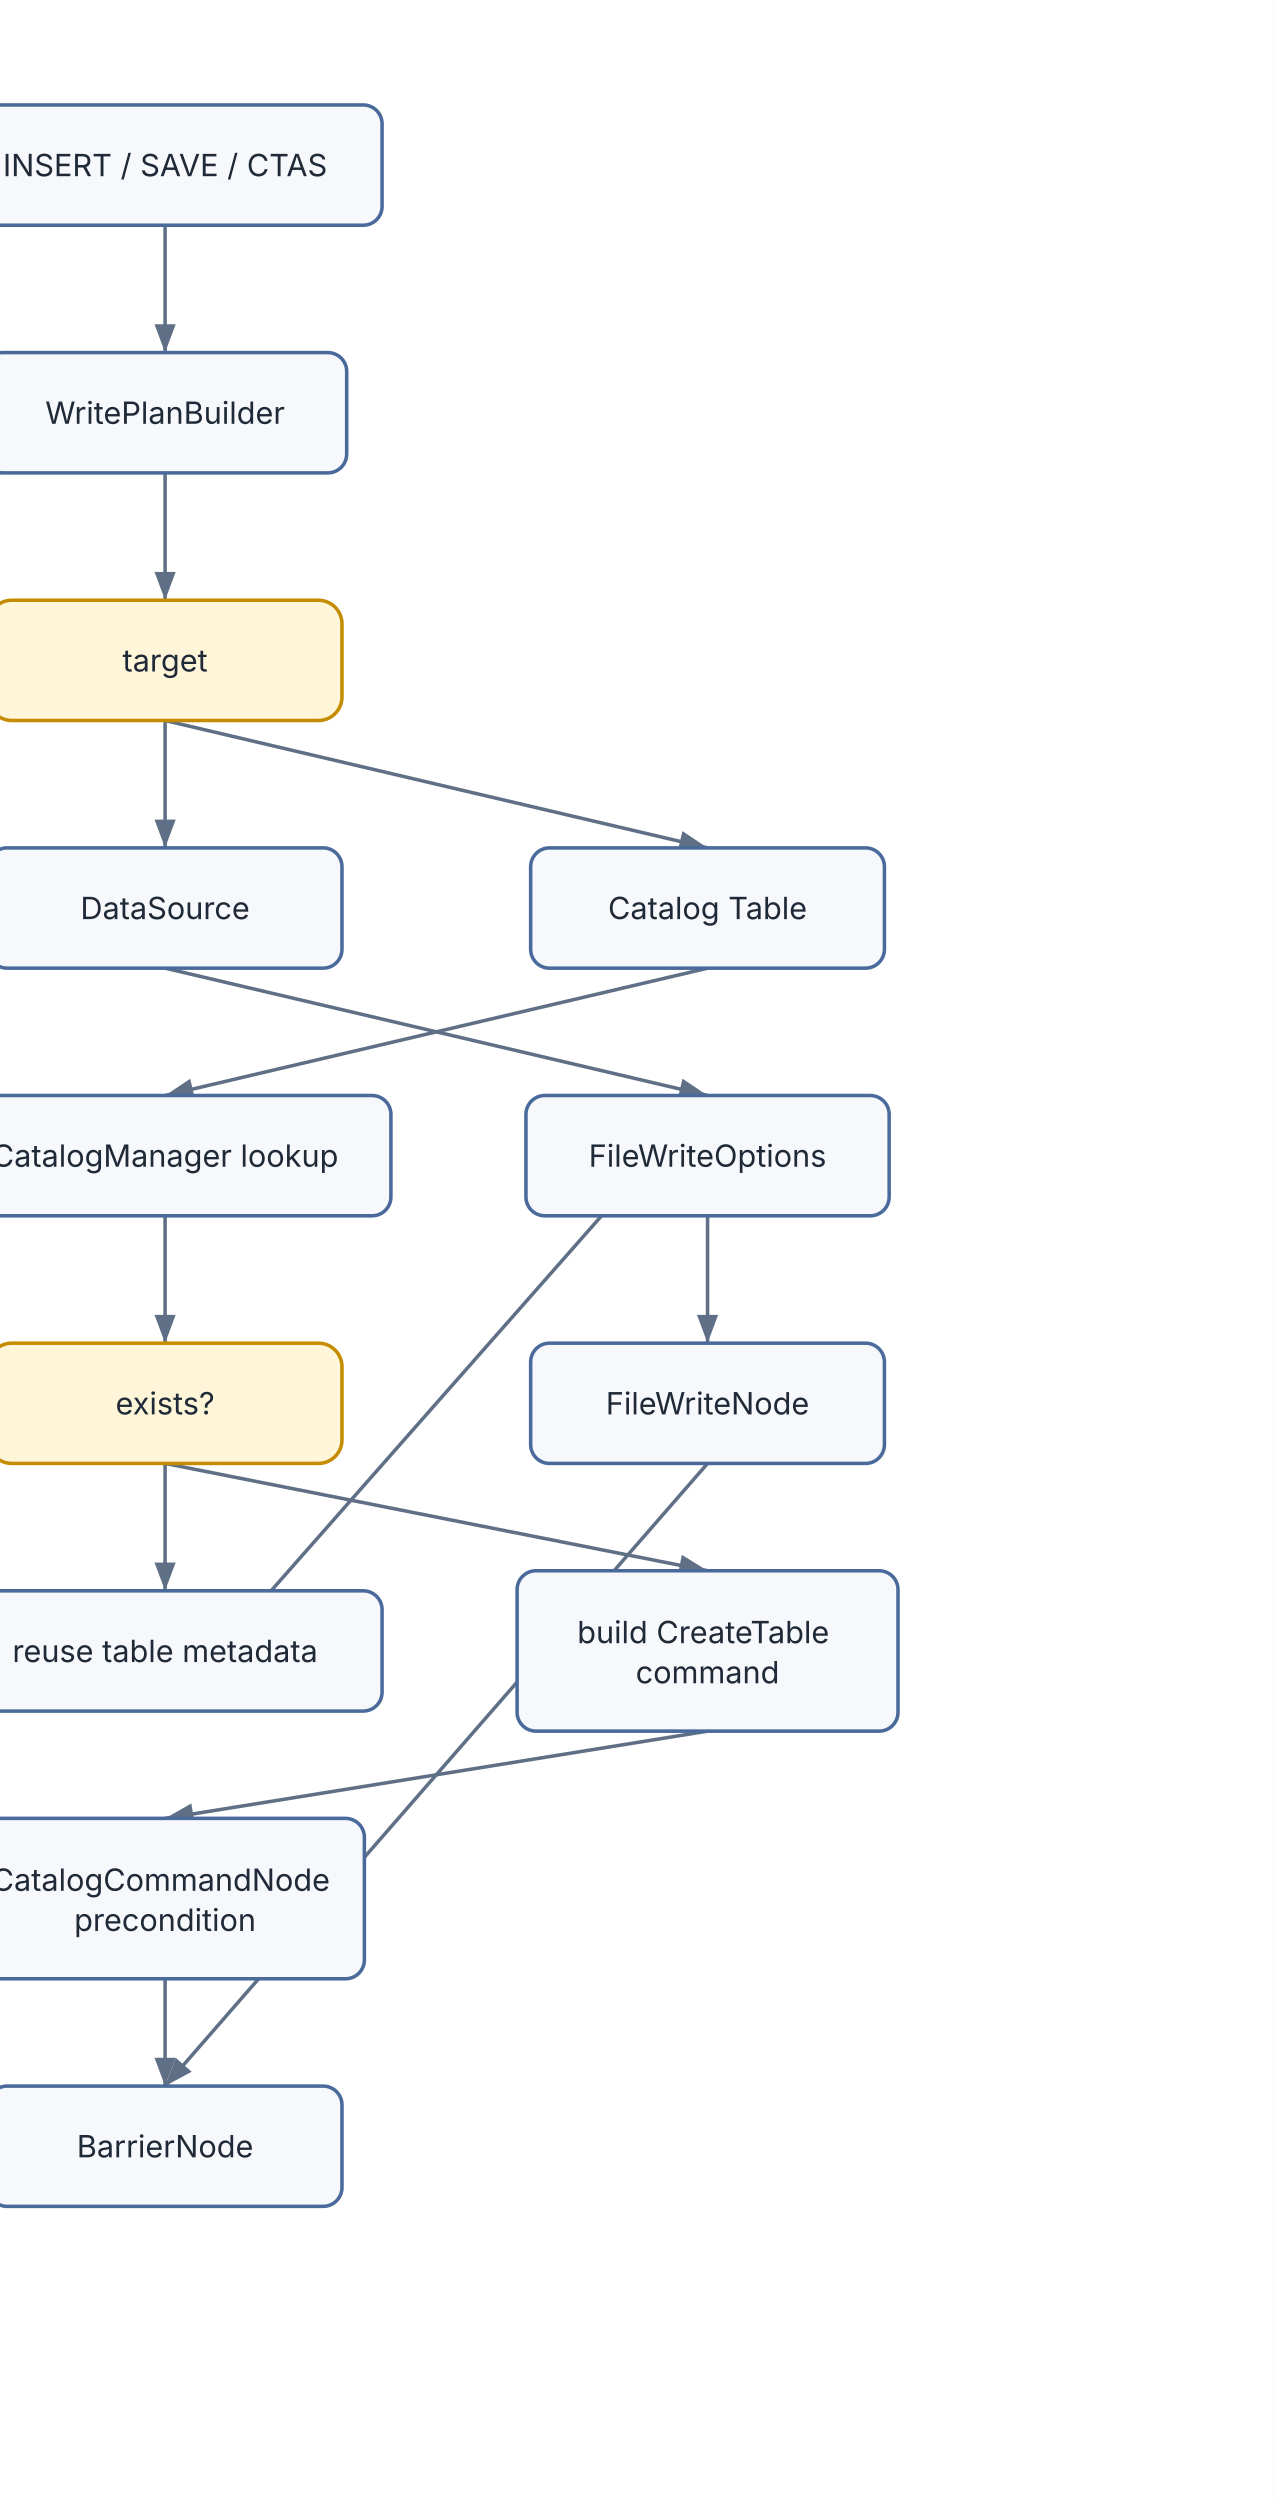
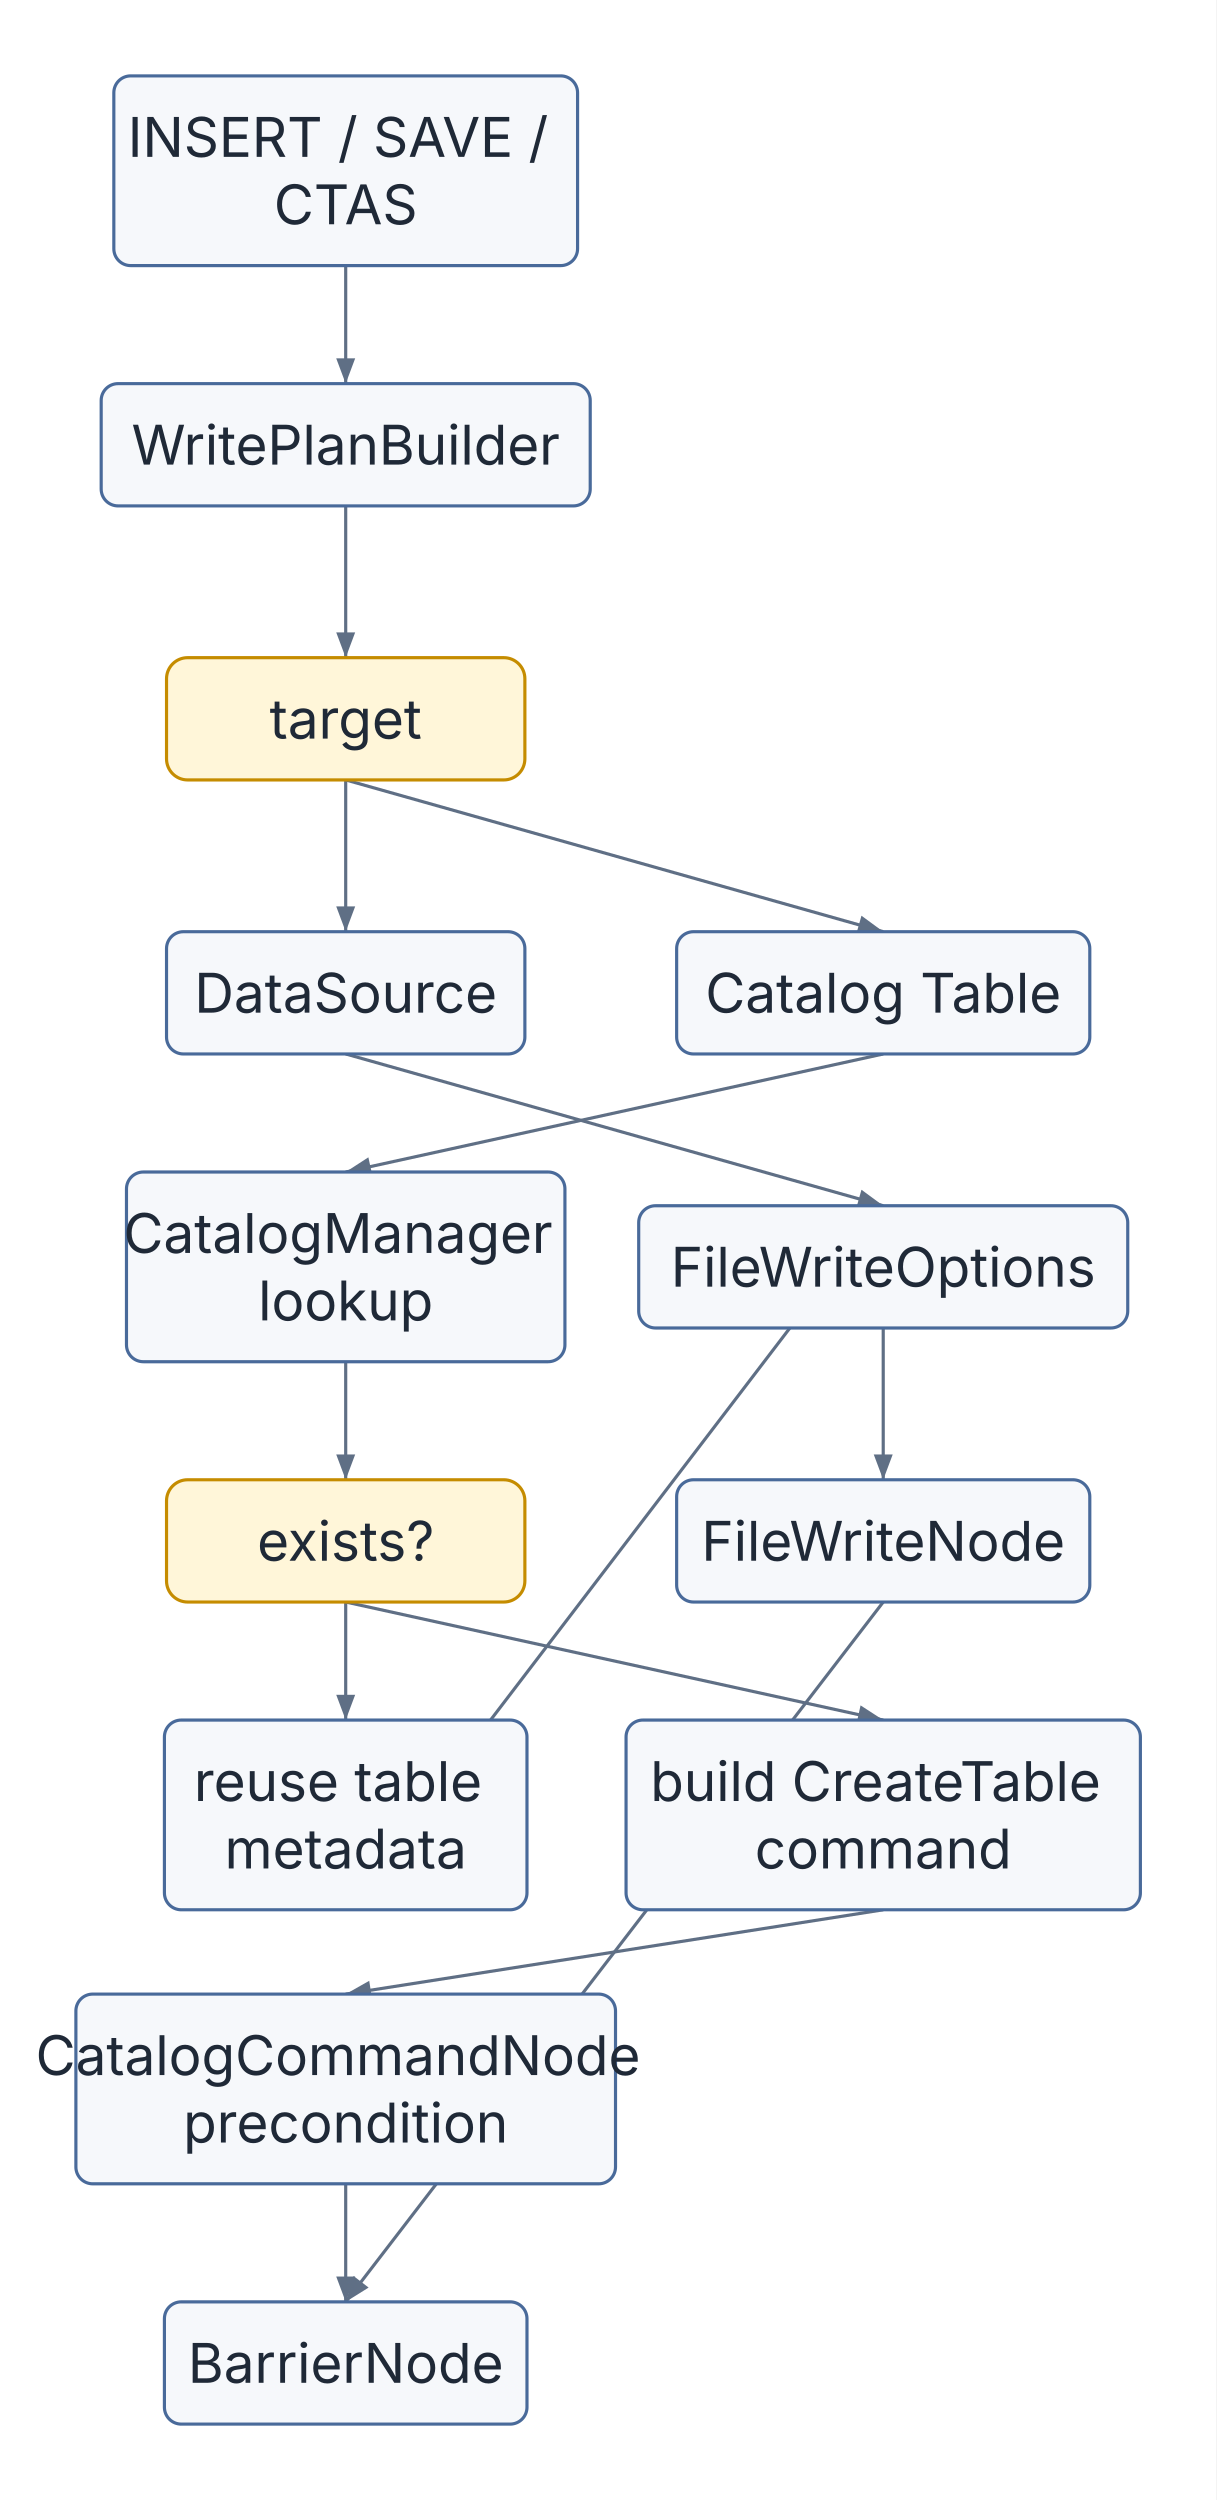
- <svg xmlns="http://www.w3.org/2000/svg" width="540" height="1060" viewBox="0 0 540 1060">
+ <svg xmlns="http://www.w3.org/2000/svg" width="577" height="1186" viewBox="0 0 577 1186">
  <defs>
    <marker id="arrow" markerWidth="10" markerHeight="10" refX="8" refY="3" orient="auto" markerUnits="strokeWidth">
      <path d="M0,0 L0,6 L8,3 z" fill="#5f6f85" />
    </marker>
  </defs>
-   <rect x="0" y="0" width="540" height="1060" fill="white" />
-   <line x1="70" y1="95.5" x2="70" y2="149.5" stroke="#5f6f85" stroke-width="1.5" marker-end="url(#arrow)" />
-   <line x1="70" y1="200.5" x2="70" y2="254.5" stroke="#5f6f85" stroke-width="1.5" marker-end="url(#arrow)" />
-   <line x1="70" y1="305.5" x2="70" y2="359.5" stroke="#5f6f85" stroke-width="1.5" marker-end="url(#arrow)" />
-   <line x1="70" y1="305.5" x2="300" y2="359.5" stroke="#5f6f85" stroke-width="1.5" marker-end="url(#arrow)" />
-   <line x1="300" y1="410.5" x2="70" y2="464.5" stroke="#5f6f85" stroke-width="1.5" marker-end="url(#arrow)" />
-   <line x1="70" y1="515.5" x2="70" y2="569.5" stroke="#5f6f85" stroke-width="1.5" marker-end="url(#arrow)" />
-   <line x1="70" y1="620.5" x2="70" y2="674.5" stroke="#5f6f85" stroke-width="1.5" marker-end="url(#arrow)" />
-   <line x1="70" y1="620.5" x2="300" y2="666" stroke="#5f6f85" stroke-width="1.5" marker-end="url(#arrow)" />
-   <line x1="70" y1="410.5" x2="300" y2="464.5" stroke="#5f6f85" stroke-width="1.5" marker-end="url(#arrow)" />
-   <line x1="70" y1="725.5" x2="300" y2="464.5" stroke="#5f6f85" stroke-width="1.5" marker-end="url(#arrow)" />
-   <line x1="300" y1="734" x2="70" y2="771" stroke="#5f6f85" stroke-width="1.5" marker-end="url(#arrow)" />
-   <line x1="300" y1="515.5" x2="300" y2="569.5" stroke="#5f6f85" stroke-width="1.5" marker-end="url(#arrow)" />
-   <line x1="70" y1="839" x2="70" y2="884.5" stroke="#5f6f85" stroke-width="1.5" marker-end="url(#arrow)" />
-   <line x1="300" y1="620.5" x2="70" y2="884.5" stroke="#5f6f85" stroke-width="1.5" marker-end="url(#arrow)" />
-   <rect x="-22" y="44.5" width="184" height="51" rx="8" fill="#f6f8fb" stroke="#496a9a" stroke-width="1.5" />
-   <text x="70" y="70" text-anchor="middle" dominant-baseline="middle" font-family="Inter, Helvetica, Arial, sans-serif" font-size="13" fill="#1f2937">
-     <tspan x="70" dy="0">INSERT / SAVE / CTAS</tspan>
+   <rect x="0" y="0" width="577" height="1186" fill="white" />
+   <line x1="164" y1="126" x2="164" y2="182" stroke="#5f6f85" stroke-width="1.5" marker-end="url(#arrow)" />
+   <line x1="164" y1="240" x2="164" y2="312" stroke="#5f6f85" stroke-width="1.5" marker-end="url(#arrow)" />
+   <line x1="164" y1="370" x2="164" y2="442" stroke="#5f6f85" stroke-width="1.5" marker-end="url(#arrow)" />
+   <line x1="164" y1="370" x2="419" y2="442" stroke="#5f6f85" stroke-width="1.5" marker-end="url(#arrow)" />
+   <line x1="419" y1="500" x2="164" y2="556" stroke="#5f6f85" stroke-width="1.5" marker-end="url(#arrow)" />
+   <line x1="164" y1="646" x2="164" y2="702" stroke="#5f6f85" stroke-width="1.5" marker-end="url(#arrow)" />
+   <line x1="164" y1="760" x2="164" y2="816" stroke="#5f6f85" stroke-width="1.5" marker-end="url(#arrow)" />
+   <line x1="164" y1="760" x2="419" y2="816" stroke="#5f6f85" stroke-width="1.5" marker-end="url(#arrow)" />
+   <line x1="164" y1="500" x2="419" y2="572" stroke="#5f6f85" stroke-width="1.5" marker-end="url(#arrow)" />
+   <line x1="164" y1="906" x2="419" y2="572" stroke="#5f6f85" stroke-width="1.5" marker-end="url(#arrow)" />
+   <line x1="419" y1="906" x2="164" y2="946" stroke="#5f6f85" stroke-width="1.5" marker-end="url(#arrow)" />
+   <line x1="419" y1="630" x2="419" y2="702" stroke="#5f6f85" stroke-width="1.5" marker-end="url(#arrow)" />
+   <line x1="164" y1="1036" x2="164" y2="1092" stroke="#5f6f85" stroke-width="1.5" marker-end="url(#arrow)" />
+   <line x1="419" y1="760" x2="164" y2="1092" stroke="#5f6f85" stroke-width="1.5" marker-end="url(#arrow)" />
+   <rect x="54" y="36" width="220" height="90" rx="8" fill="#f6f8fb" stroke="#496a9a" stroke-width="1.5" />
+   <text x="164" y="65" text-anchor="middle" dominant-baseline="middle" font-family="Inter, Helvetica, Arial, sans-serif" font-size="26" fill="#1f2937">
+     <tspan x="164" dy="0">INSERT / SAVE /</tspan>
+     <tspan x="164" dy="32">CTAS</tspan>
  </text>
-   <rect x="-7" y="149.5" width="154" height="51" rx="8" fill="#f6f8fb" stroke="#496a9a" stroke-width="1.5" />
-   <text x="70" y="175" text-anchor="middle" dominant-baseline="middle" font-family="Inter, Helvetica, Arial, sans-serif" font-size="13" fill="#1f2937">
-     <tspan x="70" dy="0">WritePlanBuilder</tspan>
+   <rect x="48" y="182" width="232" height="58" rx="8" fill="#f6f8fb" stroke="#496a9a" stroke-width="1.5" />
+   <text x="164" y="211" text-anchor="middle" dominant-baseline="middle" font-family="Inter, Helvetica, Arial, sans-serif" font-size="26" fill="#1f2937">
+     <tspan x="164" dy="0">WritePlanBuilder</tspan>
  </text>
-   <rect x="-5" y="254.5" width="150" height="51" rx="10" fill="#fff6d9" stroke="#c58c00" stroke-width="1.5" />
-   <text x="70" y="280" text-anchor="middle" dominant-baseline="middle" font-family="Inter, Helvetica, Arial, sans-serif" font-size="13" fill="#1f2937">
-     <tspan x="70" dy="0">target</tspan>
+   <rect x="79" y="312" width="170" height="58" rx="10" fill="#fff6d9" stroke="#c58c00" stroke-width="1.5" />
+   <text x="164" y="341" text-anchor="middle" dominant-baseline="middle" font-family="Inter, Helvetica, Arial, sans-serif" font-size="26" fill="#1f2937">
+     <tspan x="164" dy="0">target</tspan>
  </text>
-   <rect x="-5" y="359.5" width="150" height="51" rx="8" fill="#f6f8fb" stroke="#496a9a" stroke-width="1.5" />
-   <text x="70" y="385" text-anchor="middle" dominant-baseline="middle" font-family="Inter, Helvetica, Arial, sans-serif" font-size="13" fill="#1f2937">
-     <tspan x="70" dy="0">DataSource</tspan>
+   <rect x="79" y="442" width="170" height="58" rx="8" fill="#f6f8fb" stroke="#496a9a" stroke-width="1.5" />
+   <text x="164" y="471" text-anchor="middle" dominant-baseline="middle" font-family="Inter, Helvetica, Arial, sans-serif" font-size="26" fill="#1f2937">
+     <tspan x="164" dy="0">DataSource</tspan>
  </text>
-   <rect x="225" y="359.5" width="150" height="51" rx="8" fill="#f6f8fb" stroke="#496a9a" stroke-width="1.5" />
-   <text x="300" y="385" text-anchor="middle" dominant-baseline="middle" font-family="Inter, Helvetica, Arial, sans-serif" font-size="13" fill="#1f2937">
-     <tspan x="300" dy="0">Catalog Table</tspan>
+   <rect x="321" y="442" width="196" height="58" rx="8" fill="#f6f8fb" stroke="#496a9a" stroke-width="1.5" />
+   <text x="419" y="471" text-anchor="middle" dominant-baseline="middle" font-family="Inter, Helvetica, Arial, sans-serif" font-size="26" fill="#1f2937">
+     <tspan x="419" dy="0">Catalog Table</tspan>
  </text>
-   <rect x="-25.75" y="464.5" width="191.5" height="51" rx="8" fill="#f6f8fb" stroke="#496a9a" stroke-width="1.5" />
-   <text x="70" y="490" text-anchor="middle" dominant-baseline="middle" font-family="Inter, Helvetica, Arial, sans-serif" font-size="13" fill="#1f2937">
-     <tspan x="70" dy="0">CatalogManager lookup</tspan>
+   <rect x="60" y="556" width="208" height="90" rx="8" fill="#f6f8fb" stroke="#496a9a" stroke-width="1.5" />
+   <text x="164" y="585" text-anchor="middle" dominant-baseline="middle" font-family="Inter, Helvetica, Arial, sans-serif" font-size="26" fill="#1f2937">
+     <tspan x="164" dy="0">CatalogManager</tspan>
+     <tspan x="164" dy="32">lookup</tspan>
  </text>
-   <rect x="-5" y="569.5" width="150" height="51" rx="10" fill="#fff6d9" stroke="#c58c00" stroke-width="1.5" />
-   <text x="70" y="595" text-anchor="middle" dominant-baseline="middle" font-family="Inter, Helvetica, Arial, sans-serif" font-size="13" fill="#1f2937">
-     <tspan x="70" dy="0">exists?</tspan>
+   <rect x="79" y="702" width="170" height="58" rx="10" fill="#fff6d9" stroke="#c58c00" stroke-width="1.5" />
+   <text x="164" y="731" text-anchor="middle" dominant-baseline="middle" font-family="Inter, Helvetica, Arial, sans-serif" font-size="26" fill="#1f2937">
+     <tspan x="164" dy="0">exists?</tspan>
  </text>
-   <rect x="-22" y="674.5" width="184" height="51" rx="8" fill="#f6f8fb" stroke="#496a9a" stroke-width="1.5" />
-   <text x="70" y="700" text-anchor="middle" dominant-baseline="middle" font-family="Inter, Helvetica, Arial, sans-serif" font-size="13" fill="#1f2937">
-     <tspan x="70" dy="0">reuse table metadata</tspan>
+   <rect x="78" y="816" width="172" height="90" rx="8" fill="#f6f8fb" stroke="#496a9a" stroke-width="1.5" />
+   <text x="164" y="845" text-anchor="middle" dominant-baseline="middle" font-family="Inter, Helvetica, Arial, sans-serif" font-size="26" fill="#1f2937">
+     <tspan x="164" dy="0">reuse table</tspan>
+     <tspan x="164" dy="32">metadata</tspan>
  </text>
-   <rect x="219.25" y="666" width="161.5" height="68" rx="8" fill="#f6f8fb" stroke="#496a9a" stroke-width="1.5" />
-   <text x="300" y="692" text-anchor="middle" dominant-baseline="middle" font-family="Inter, Helvetica, Arial, sans-serif" font-size="13" fill="#1f2937">
-     <tspan x="300" dy="0">build CreateTable</tspan>
-     <tspan x="300" dy="17">command</tspan>
+   <rect x="297" y="816" width="244" height="90" rx="8" fill="#f6f8fb" stroke="#496a9a" stroke-width="1.5" />
+   <text x="419" y="845" text-anchor="middle" dominant-baseline="middle" font-family="Inter, Helvetica, Arial, sans-serif" font-size="26" fill="#1f2937">
+     <tspan x="419" dy="0">build CreateTable</tspan>
+     <tspan x="419" dy="32">command</tspan>
  </text>
-   <rect x="223" y="464.5" width="154" height="51" rx="8" fill="#f6f8fb" stroke="#496a9a" stroke-width="1.5" />
-   <text x="300" y="490" text-anchor="middle" dominant-baseline="middle" font-family="Inter, Helvetica, Arial, sans-serif" font-size="13" fill="#1f2937">
-     <tspan x="300" dy="0">FileWriteOptions</tspan>
+   <rect x="303" y="572" width="232" height="58" rx="8" fill="#f6f8fb" stroke="#496a9a" stroke-width="1.5" />
+   <text x="419" y="601" text-anchor="middle" dominant-baseline="middle" font-family="Inter, Helvetica, Arial, sans-serif" font-size="26" fill="#1f2937">
+     <tspan x="419" dy="0">FileWriteOptions</tspan>
  </text>
-   <rect x="-14.5" y="771" width="169" height="68" rx="8" fill="#f6f8fb" stroke="#496a9a" stroke-width="1.5" />
-   <text x="70" y="797" text-anchor="middle" dominant-baseline="middle" font-family="Inter, Helvetica, Arial, sans-serif" font-size="13" fill="#1f2937">
-     <tspan x="70" dy="0">CatalogCommandNode</tspan>
-     <tspan x="70" dy="17">precondition</tspan>
+   <rect x="36" y="946" width="256" height="90" rx="8" fill="#f6f8fb" stroke="#496a9a" stroke-width="1.5" />
+   <text x="164" y="975" text-anchor="middle" dominant-baseline="middle" font-family="Inter, Helvetica, Arial, sans-serif" font-size="26" fill="#1f2937">
+     <tspan x="164" dy="0">CatalogCommandNode</tspan>
+     <tspan x="164" dy="32">precondition</tspan>
  </text>
-   <rect x="225" y="569.5" width="150" height="51" rx="8" fill="#f6f8fb" stroke="#496a9a" stroke-width="1.5" />
-   <text x="300" y="595" text-anchor="middle" dominant-baseline="middle" font-family="Inter, Helvetica, Arial, sans-serif" font-size="13" fill="#1f2937">
-     <tspan x="300" dy="0">FileWriteNode</tspan>
+   <rect x="321" y="702" width="196" height="58" rx="8" fill="#f6f8fb" stroke="#496a9a" stroke-width="1.5" />
+   <text x="419" y="731" text-anchor="middle" dominant-baseline="middle" font-family="Inter, Helvetica, Arial, sans-serif" font-size="26" fill="#1f2937">
+     <tspan x="419" dy="0">FileWriteNode</tspan>
  </text>
-   <rect x="-5" y="884.5" width="150" height="51" rx="8" fill="#f6f8fb" stroke="#496a9a" stroke-width="1.5" />
-   <text x="70" y="910" text-anchor="middle" dominant-baseline="middle" font-family="Inter, Helvetica, Arial, sans-serif" font-size="13" fill="#1f2937">
-     <tspan x="70" dy="0">BarrierNode</tspan>
+   <rect x="78" y="1092" width="172" height="58" rx="8" fill="#f6f8fb" stroke="#496a9a" stroke-width="1.5" />
+   <text x="164" y="1121" text-anchor="middle" dominant-baseline="middle" font-family="Inter, Helvetica, Arial, sans-serif" font-size="26" fill="#1f2937">
+     <tspan x="164" dy="0">BarrierNode</tspan>
  </text>
</svg>
